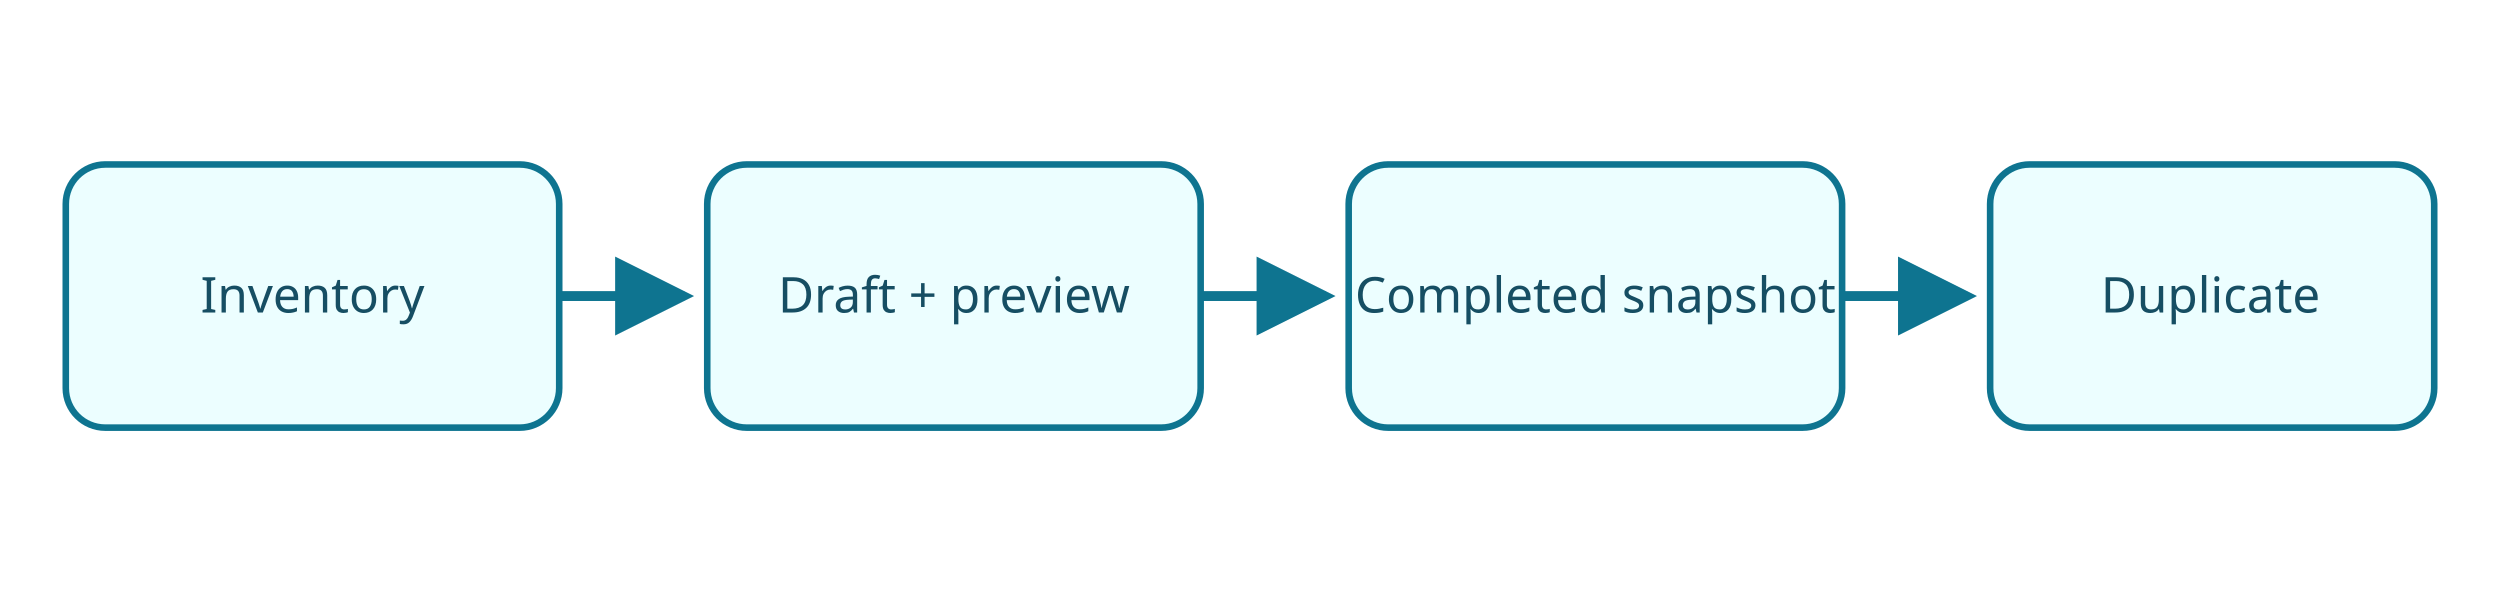
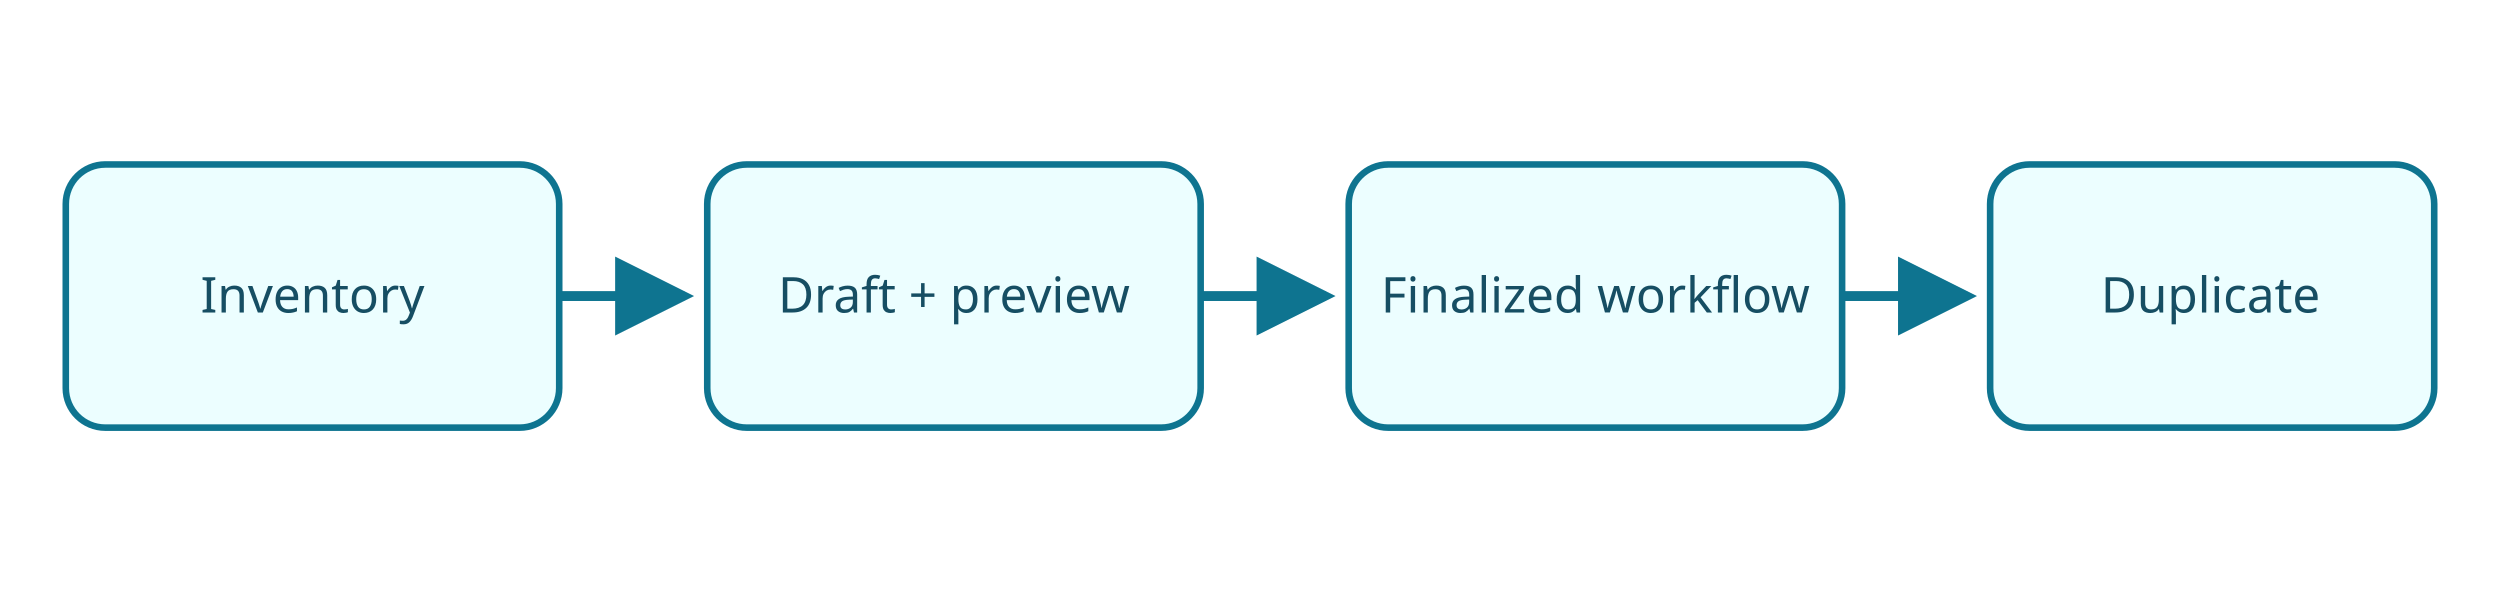
<svg xmlns="http://www.w3.org/2000/svg" viewBox="0 0 760 180" role="img" aria-labelledby="title desc">
  <defs>
    <marker id="arrow" markerWidth="8" markerHeight="8" refX="7" refY="4" orient="auto">
      <path d="M0 0 8 4 0 8Z" fill="#0e7490" />
    </marker>
  </defs>
  <g font-family="system-ui,sans-serif" font-size="15" text-anchor="middle">
    <g fill="#ecfeff" stroke="#0e7490" stroke-width="2">
      <rect x="20" y="50" width="150" height="80" rx="12" />
      <rect x="215" y="50" width="150" height="80" rx="12" />
      <rect x="410" y="50" width="150" height="80" rx="12" />
      <rect x="605" y="50" width="135" height="80" rx="12" />
    </g>
    <g fill="#164e63">
      <text x="95" y="95">Inventory</text>
      <text x="290" y="95">Draft + preview</text>
-       <text x="485" y="95">Completed snapshot</text>
+       <text x="485" y="95">Finalized workflow</text>
      <text x="672" y="95">Duplicate</text>
    </g>
    <g stroke="#0e7490" stroke-width="3" marker-end="url(#arrow)">
      <path d="M170 90h38" />
      <path d="M365 90h38" />
      <path d="M560 90h38" />
    </g>
  </g>
</svg>
